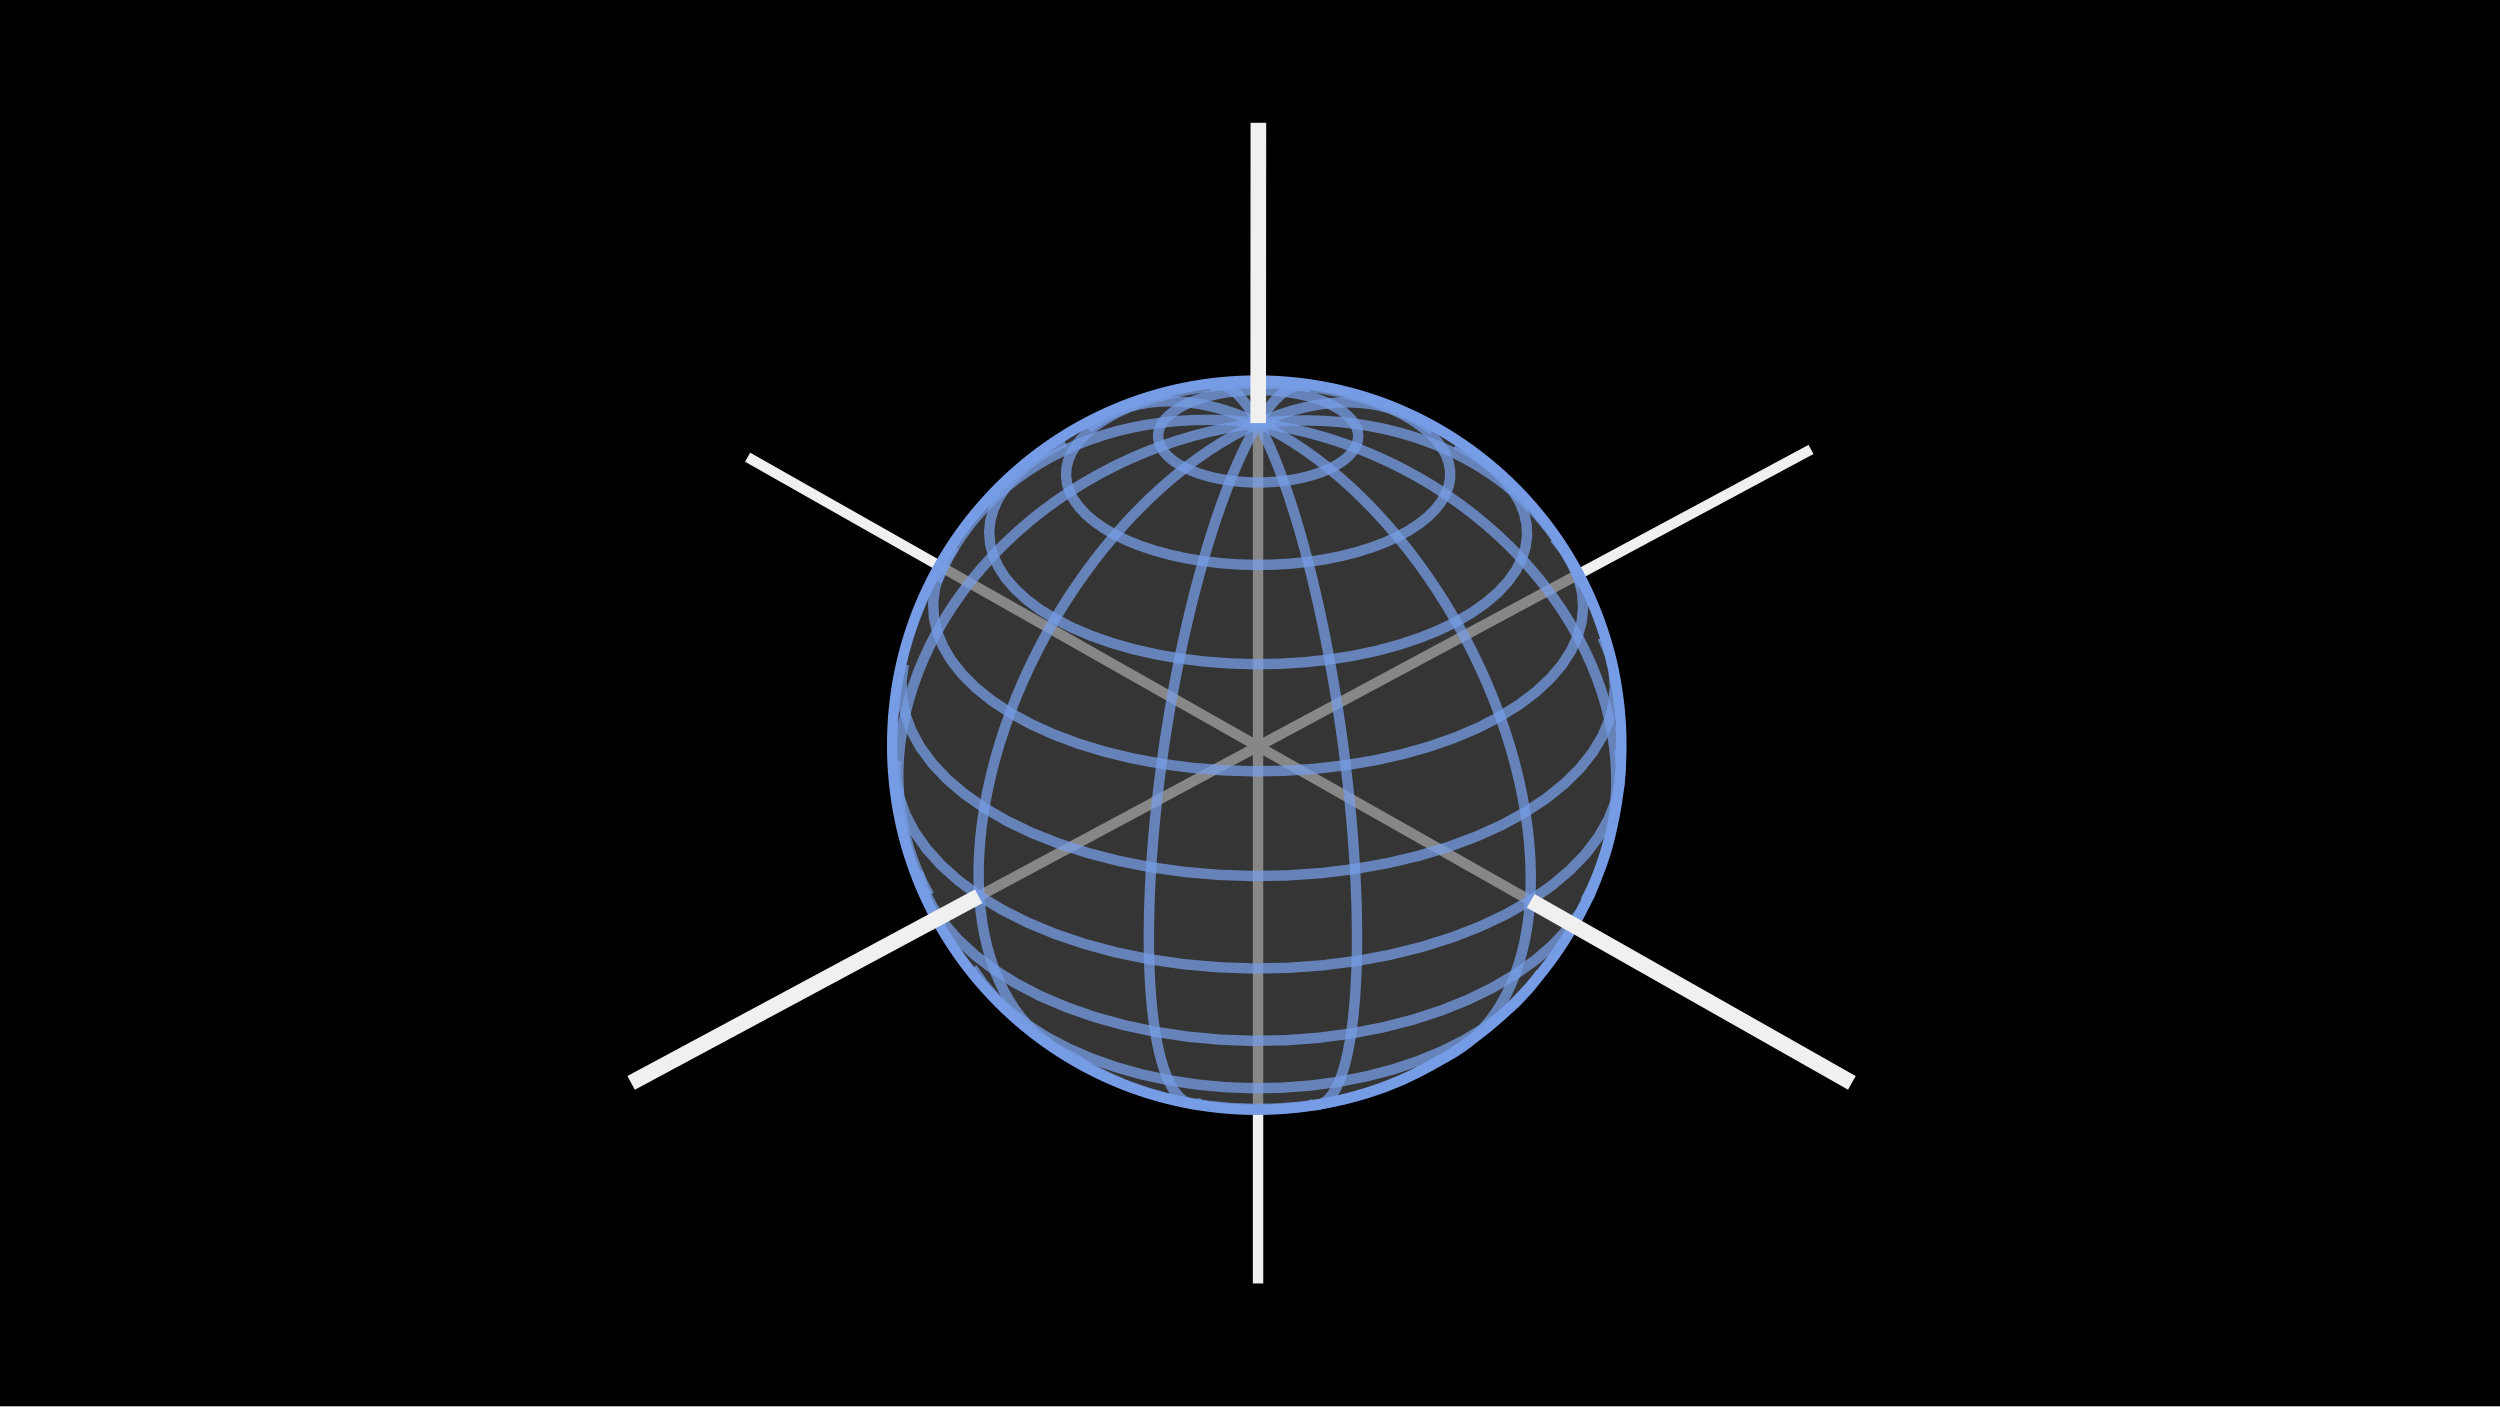
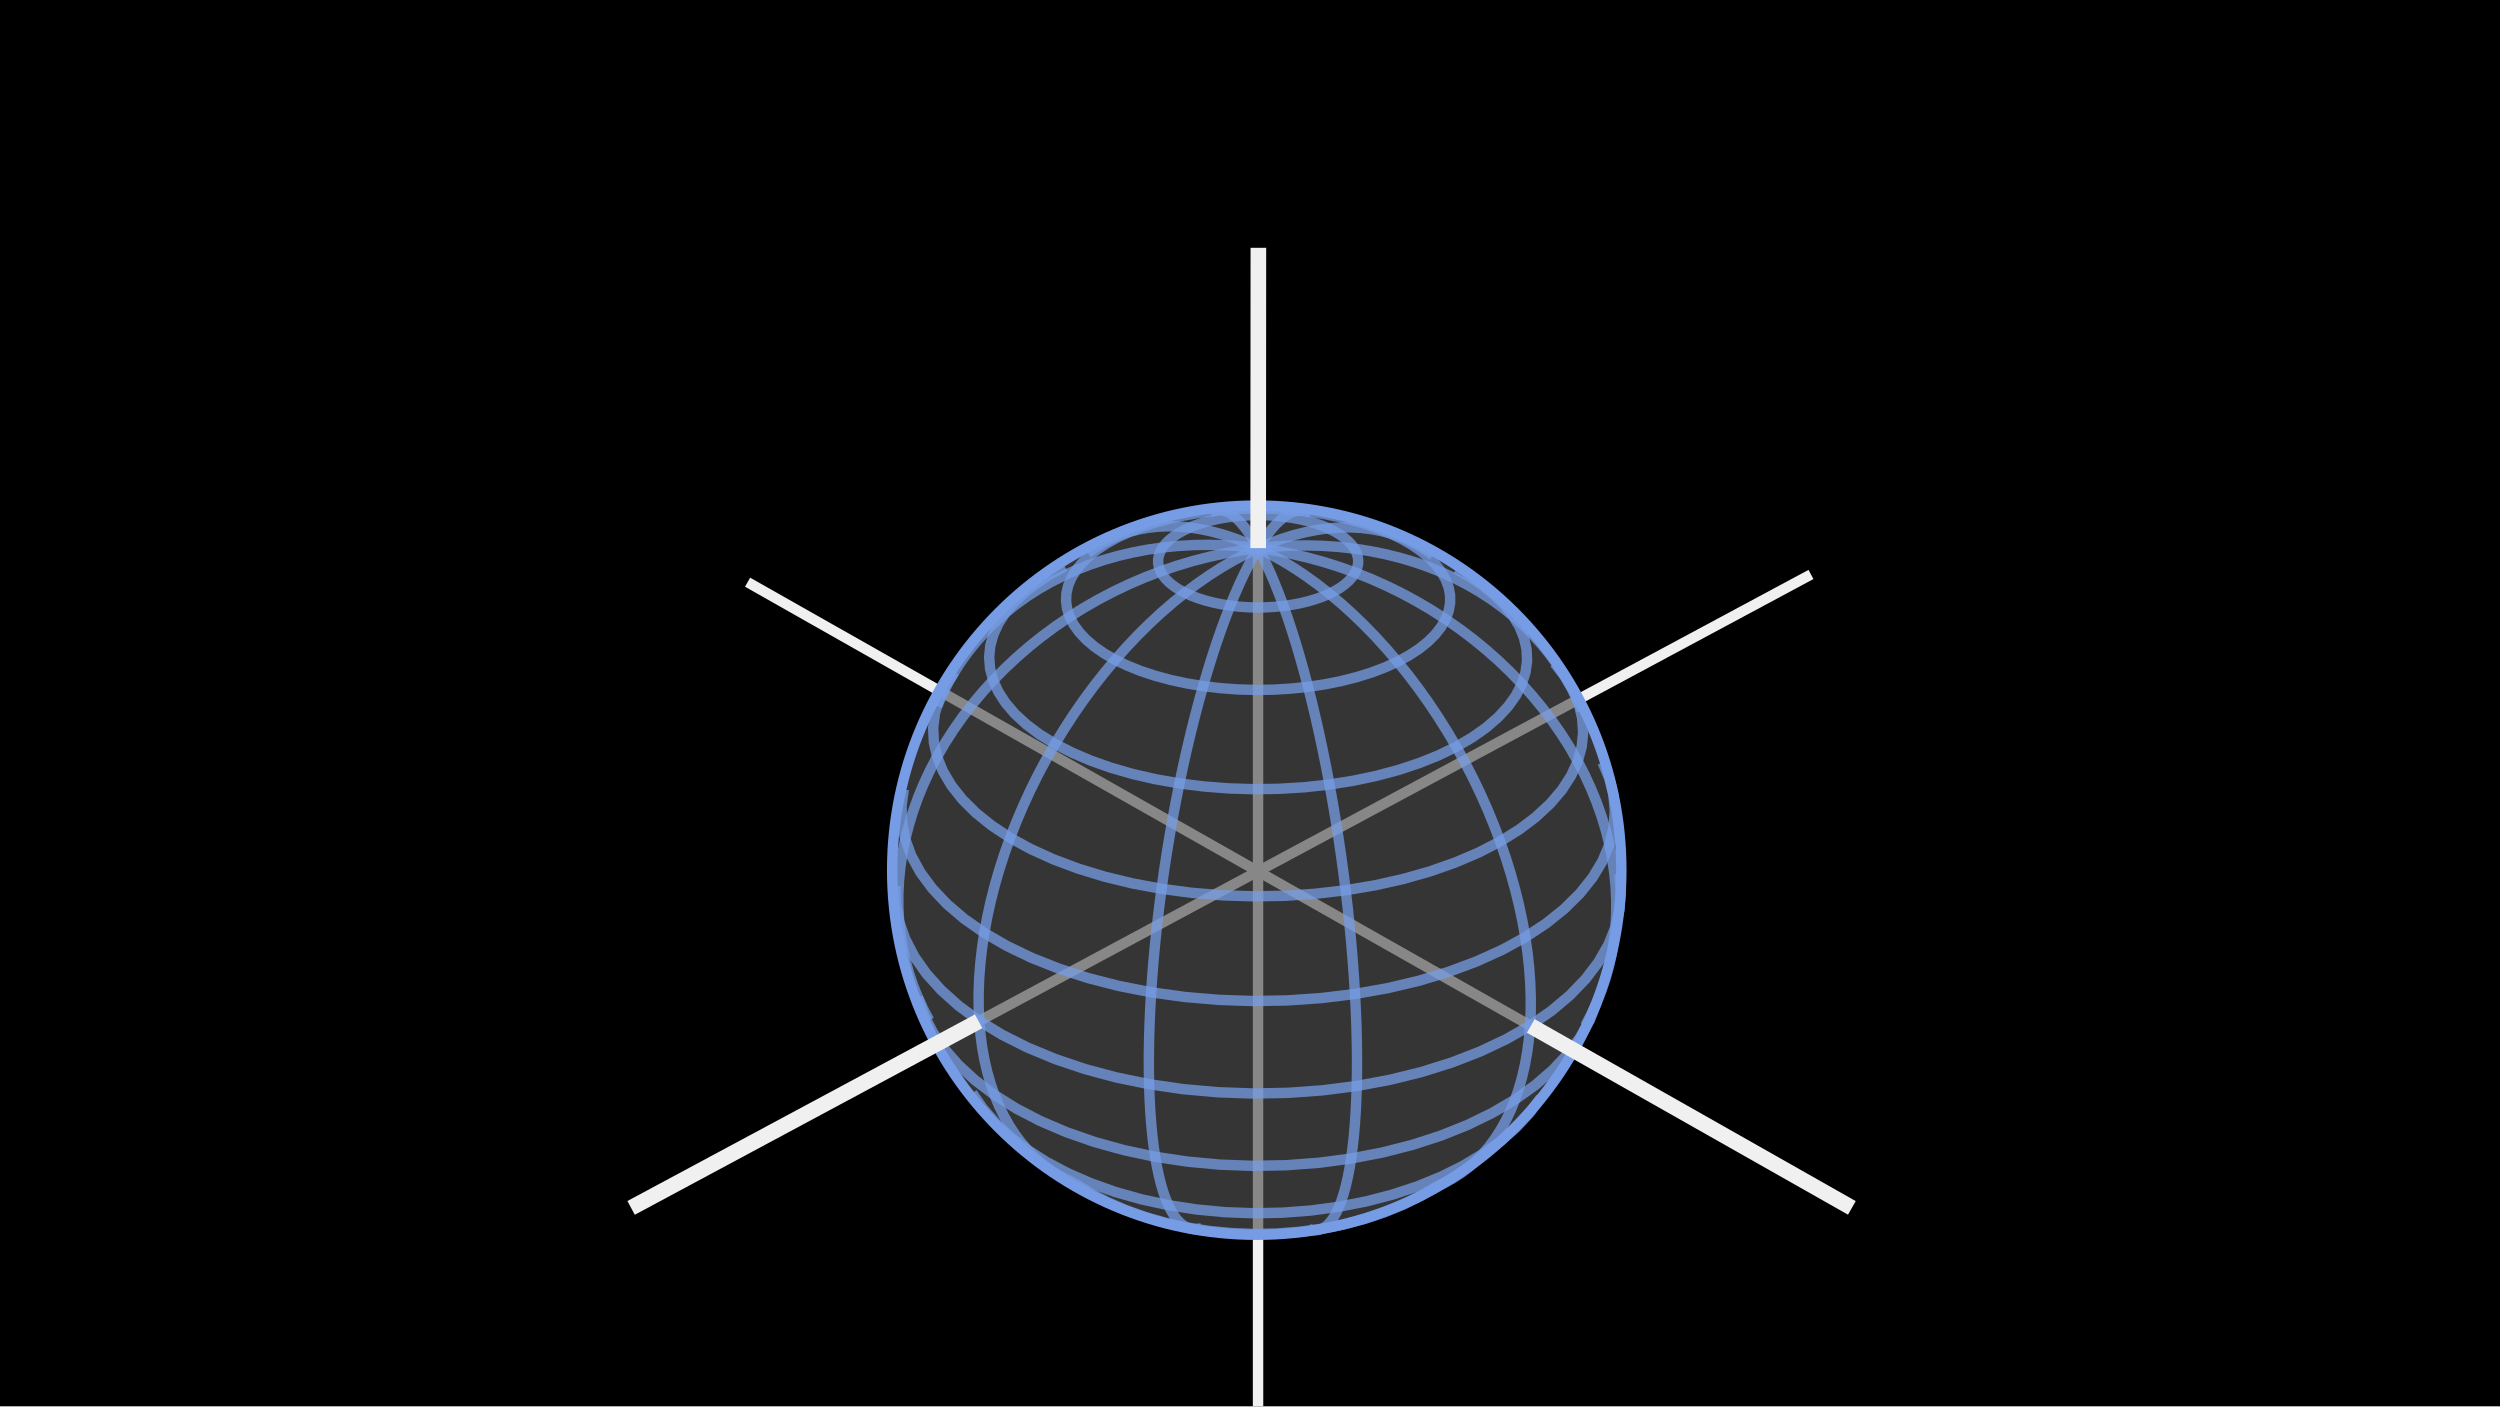
<svg xmlns="http://www.w3.org/2000/svg" width="240" height="135" viewBox="0 0 240 135" fill="none">
-   <rect width="240" height="135" fill="black" />
-   <path d="M120.773 40.603V123.211" stroke="#F0F0F0" />
-   <path d="M146.912 86.467L71.768 43.89" stroke="#F0F0F0" />
-   <path d="M173.854 43.148L93.95 86.044" stroke="#F0F0F0" />
-   <path d="M120.762 106.765C140.155 106.765 155.877 91.044 155.877 71.651C155.877 52.258 140.155 36.536 120.762 36.536C101.369 36.536 85.648 52.258 85.648 71.651C85.648 91.044 101.369 106.765 120.762 106.765Z" fill="#505050" fill-opacity="0.66" />
-   <path d="M120.782 40.621L121.918 41.188L123.06 41.82L124.204 42.519L125.348 43.282L126.49 44.109L127.625 44.997L128.753 45.946L129.869 46.954L130.971 48.017L132.056 49.135L133.121 50.304L134.164 51.522L135.182 52.786L136.172 54.093L137.131 55.441L138.057 56.824L138.948 58.241L139.801 59.688L140.614 61.161L141.385 62.655L142.112 64.168L142.793 65.696L143.427 67.234L144.011 68.779L144.546 70.327L145.029 71.873L145.459 73.415L145.836 74.947L146.159 76.467L146.427 77.97L146.641 79.454L146.799 80.914L146.903 82.347L146.952 83.75L146.947 85.12L146.888 86.453L146.776 87.748L146.611 89.001L146.395 90.21L146.128 91.372L145.813 92.486L145.449 93.55L145.038 94.561L144.583 95.518L144.083 96.42L143.542 97.265L142.96 98.052L142.34 98.781L141.683 99.451L140.991 100.06L140.266 100.609L139.51 101.098L138.725 101.525L137.912 101.892" stroke="#769CE5" stroke-opacity="0.75" />
-   <path d="M120.782 40.621L122.346 40.855L123.91 41.153L125.471 41.514L127.025 41.937L128.569 42.423L130.098 42.968L131.61 43.574L133.101 44.237L134.566 44.957L136.003 45.732L137.408 46.56L138.779 47.439L140.111 48.367L141.401 49.342L142.648 50.361L143.847 51.421L144.996 52.521L146.093 53.658L147.136 54.828L148.122 56.029L149.048 57.258L149.915 58.512L150.719 59.787L151.459 61.082L152.134 62.393L152.742 63.717L153.284 65.05L153.758 66.39L154.163 67.734L154.5 69.079L154.768 70.421L154.967 71.759L155.097 73.089L155.159 74.408L155.153 75.714L155.079 77.004L154.939 78.275L154.733 79.526L154.463 80.753L154.129 81.955L153.732 83.13L153.275 84.275L152.759 85.388L152.185 86.467" stroke="#769CE5" stroke-opacity="0.75" />
-   <path d="M120.782 40.621L122.353 40.471L123.916 40.384L125.468 40.361L127.006 40.402L128.526 40.506L130.024 40.672L131.498 40.901L132.944 41.191L134.359 41.54L135.741 41.949L137.086 42.415L138.391 42.937L139.655 43.514L140.875 44.143L142.048 44.824L143.172 45.554L144.246 46.331L145.267 47.153L146.234 48.018L147.146 48.924L148 49.869L148.797 50.85L149.534 51.865L150.211 52.912L150.827 53.988L151.382 55.091L151.875 56.218" stroke="#769CE5" stroke-opacity="0.75" />
-   <path d="M120.782 40.621L121.94 40.136L123.088 39.718L124.222 39.368L125.342 39.086L126.443 38.871L127.524 38.723L128.583 38.642L129.618 38.628L130.627 38.678L131.609 38.793L132.56 38.971L133.48 39.212L134.368 39.513L135.222 39.873L136.04 40.292L136.822 40.767L137.567 41.297" stroke="#769CE5" stroke-opacity="0.75" />
-   <path d="M120.782 40.621L121.22 39.941L121.653 39.331L122.08 38.793L122.501 38.325L122.913 37.929L123.317 37.604L123.712 37.349L124.096 37.165L124.471 37.049L124.834 37.003L125.185 37.023L125.524 37.11L125.85 37.262" stroke="#769CE5" stroke-opacity="0.75" />
-   <path d="M120.782 40.621L120.384 39.936L119.991 39.321L119.604 38.778L119.222 38.305L118.848 37.905L118.481 37.575L118.123 37.316L117.773 37.127L117.433 37.007L117.104 36.956L116.784 36.973L116.476 37.056L116.179 37.204" stroke="#769CE5" stroke-opacity="0.75" />
-   <path d="M120.782 40.621L119.654 40.122L118.536 39.691L117.431 39.327L116.341 39.031L115.269 38.803L114.216 38.643L113.185 38.549L112.177 38.522L111.195 38.56L110.241 38.663L109.315 38.83L108.42 39.059L107.556 39.349L106.725 39.699L105.929 40.107L105.169 40.572L104.444 41.092" stroke="#769CE5" stroke-opacity="0.75" />
-   <path d="M120.782 40.621L119.223 40.451L117.671 40.345L116.13 40.303L114.605 40.325L113.097 40.411L111.611 40.559L110.15 40.769L108.716 41.041L107.313 41.372L105.945 41.763L104.612 42.212L103.319 42.717L102.068 43.277L100.86 43.89L99.699 44.554L98.586 45.268L97.523 46.03L96.512 46.837L95.555 47.688L94.653 48.58L93.807 49.511L93.019 50.479L92.29 51.481L91.62 52.516L91.01 53.581L90.461 54.673L89.973 55.791" stroke="#769CE5" stroke-opacity="0.75" />
-   <path d="M120.782 40.621L119.208 40.836L117.633 41.114L116.062 41.456L114.498 41.859L112.946 42.325L111.408 42.851L109.888 43.437L108.39 44.08L106.917 44.781L105.473 45.536L104.061 46.345L102.685 47.205L101.348 48.114L100.052 49.07L98.801 50.07L97.598 51.112L96.444 52.194L95.343 53.313L94.297 54.466L93.309 55.651L92.379 56.863L91.51 58.102L90.703 59.363L89.961 60.643L89.284 61.94L88.673 63.251L88.129 64.572L87.653 65.901L87.246 67.235L86.907 68.57L86.638 69.904L86.437 71.234L86.305 72.558L86.241 73.871L86.246 75.173L86.318 76.46L86.456 77.729L86.661 78.979L86.93 80.207L87.262 81.411L87.657 82.588L88.113 83.736L88.628 84.855L89.201 85.941" stroke="#769CE5" stroke-opacity="0.75" />
-   <path d="M120.782 40.621L119.616 41.173L118.445 41.792L117.271 42.476L116.097 43.224L114.926 44.036L113.762 44.909L112.606 45.843L111.461 46.834L110.332 47.883L109.219 48.985L108.128 50.138L107.059 51.341L106.016 52.589L105.002 53.881L104.019 55.213L103.071 56.582L102.158 57.984L101.284 59.415L100.452 60.873L99.662 62.354L98.917 63.853L98.22 65.368L97.571 66.893L96.972 68.426L96.424 69.961L95.929 71.497L95.488 73.028L95.101 74.551L94.77 76.062L94.494 77.557L94.274 79.033L94.11 80.487L94.002 81.915L93.95 83.314L93.953 84.68L94.012 86.011L94.125 87.304L94.291 88.557L94.51 89.767L94.781 90.931L95.102 92.047L95.472 93.115L95.89 94.13L96.354 95.093L96.862 96.002L97.414 96.855L98.007 97.651L98.639 98.39L99.309 99.07L100.016 99.69L100.756 100.252L101.528 100.753L102.33 101.194L103.16 101.575" stroke="#769CE5" stroke-opacity="0.75" />
-   <path d="M120.782 40.621L120.34 41.372L119.894 42.192L119.446 43.08L118.998 44.035L118.549 45.056L118.101 46.141L117.655 47.288L117.213 48.495L116.775 49.759L116.343 51.078L115.917 52.449L115.5 53.868L115.092 55.333L114.694 56.84L114.307 58.384L113.933 59.964L113.572 61.573L113.226 63.209L112.896 64.867L112.582 66.542L112.285 68.23L112.007 69.927L111.747 71.627L111.507 73.327L111.288 75.022L111.089 76.707L110.911 78.377L110.756 80.029L110.622 81.658L110.51 83.26L110.421 84.83L110.355 86.365L110.311 87.861L110.289 89.315L110.29 90.722L110.313 92.081L110.358 93.387L110.424 94.639L110.512 95.833L110.62 96.967L110.749 98.04L110.897 99.049L111.064 99.993L111.249 100.87L111.452 101.68L111.672 102.421L111.909 103.092L112.16 103.694L112.427 104.226L112.707 104.688L113 105.079L113.306 105.401L113.623 105.653L113.95 105.836L114.287 105.951L114.633 105.999L114.987 105.981L115.349 105.897" stroke="#769CE5" stroke-opacity="0.75" />
-   <path d="M120.782 40.621L121.183 41.377L121.588 42.202L121.994 43.096L122.401 44.057L122.808 45.084L123.214 46.174L123.618 47.327L124.019 48.54L124.416 49.81L124.808 51.134L125.193 52.511L125.572 53.937L125.941 55.407L126.302 56.92L126.652 58.471L126.991 60.056L127.317 61.672L127.63 63.314L127.929 64.977L128.213 66.658L128.481 68.351L128.732 70.053L128.967 71.759L129.183 73.464L129.381 75.163L129.56 76.853L129.72 78.527L129.86 80.183L129.979 81.816L130.079 83.421L130.158 84.994L130.217 86.531L130.255 88.03L130.273 89.485L130.27 90.894L130.248 92.253L130.205 93.56L130.143 94.812L130.062 96.005L129.962 97.139L129.844 98.21L129.707 99.218L129.554 100.16L129.384 101.035L129.198 101.841L128.997 102.579L128.781 103.247L128.551 103.845L128.307 104.373L128.052 104.83L127.784 105.216L127.505 105.533L127.216 105.779L126.918 105.957L126.611 106.066L126.296 106.108L125.974 106.083L125.645 105.993" stroke="#769CE5" stroke-opacity="0.75" />
-   <path d="M127.625 44.997L128.198 44.704L128.71 44.39L129.16 44.056L129.542 43.706L129.856 43.342L130.098 42.968L130.268 42.587L130.365 42.201L130.388 41.814L130.339 41.428L130.217 41.046L130.024 40.672L129.763 40.308L129.435 39.956L129.044 39.62L128.593 39.301L128.085 39.001L127.524 38.723L126.916 38.469L126.263 38.24L125.572 38.038L124.847 37.864L124.094 37.719L123.317 37.604L122.523 37.52L121.716 37.467L120.903 37.447L120.089 37.458L119.28 37.5L118.481 37.575L117.699 37.68L116.938 37.816L116.204 37.981L115.502 38.175L114.838 38.396L114.216 38.643L113.641 38.913L113.117 39.206L112.648 39.519L112.239 39.851L111.892 40.198L111.611 40.559L111.398 40.93L111.255 41.31L111.183 41.694L111.185 42.081L111.259 42.468L111.408 42.851L111.629 43.228L111.921 43.595L112.283 43.949L112.713 44.288L113.207 44.609L113.762 44.909L114.373 45.186L115.037 45.436L115.747 45.659L116.498 45.852L117.285 46.013L118.101 46.141L118.938 46.235L119.791 46.294L120.653 46.318L121.515 46.305L122.371 46.258L123.214 46.174L124.037 46.057L124.833 45.905L125.596 45.722L126.32 45.509L126.998 45.266L127.625 44.997Z" stroke="#769CE5" stroke-opacity="0.75" />
-   <path d="M134.164 51.522L135.258 50.926L136.229 50.289L137.072 49.615L137.78 48.911L138.35 48.184L138.779 47.439L139.065 46.683L139.209 45.921L139.211 45.16L139.073 44.405L138.799 43.662L138.391 42.937L137.856 42.234L137.199 41.559L136.425 40.914L135.543 40.306L134.559 39.737L133.48 39.212L132.317 38.732L131.076 38.301L129.767 37.921L128.399 37.595L126.982 37.324L125.524 37.11L124.036 36.953L122.527 36.856L121.006 36.817L119.485 36.837L117.971 36.917L116.476 37.056L115.009 37.252L113.578 37.506L112.195 37.815L110.868 38.179L109.607 38.594L108.42 39.059L107.315 39.571L106.303 40.126L105.39 40.723L104.583 41.356L103.891 42.022L103.319 42.717L102.873 43.436L102.559 44.173L102.38 44.925L102.34 45.684L102.442 46.446L102.685 47.205L103.072 47.954L103.599 48.687L104.266 49.399L105.069 50.082L106.002 50.731L107.059 51.341L108.233 51.905L109.514 52.417L110.894 52.874L112.359 53.271L113.899 53.603L115.5 53.868L117.148 54.062L118.828 54.185L120.525 54.233L122.225 54.208L123.912 54.108L125.572 53.937L127.188 53.694L128.748 53.382L130.237 53.005L131.644 52.566L132.957 52.071L134.164 51.522Z" stroke="#769CE5" stroke-opacity="0.75" />
-   <path d="M139.783 42.618L141.17 43.419L142.422 44.278L143.529 45.19L144.481 46.15L145.267 47.153L145.879 48.191L146.31 49.258L146.551 50.346L146.598 51.447L146.447 52.554L146.093 53.658L145.537 54.749L144.779 55.818L143.82 56.856L142.667 57.853L141.324 58.8L139.801 59.688L138.109 60.508L136.261 61.251L134.271 61.91L132.157 62.477L129.936 62.947L127.63 63.314L125.259 63.574L122.845 63.723L120.412 63.762L117.983 63.688L115.58 63.503L113.226 63.209L110.944 62.809L108.754 62.308L106.676 61.711L104.728 61.025L102.926 60.257L101.284 59.415L99.815 58.508L98.529 57.544L97.434 56.534L96.536 55.485L95.838 54.409L95.343 53.313L95.051 52.208L94.959 51.102L95.065 50.005L95.363 48.923L95.848 47.864L96.512 46.837L97.348 45.848L98.346 44.902L99.497 44.006L100.789 43.165L102.213 42.383" stroke="#769CE5" stroke-opacity="0.75" />
-   <path d="M149.23 51.665L150.211 52.912L150.987 54.206L151.547 55.541L151.881 56.905L151.982 58.291L151.843 59.687L151.459 61.082L150.826 62.466L149.946 63.826L148.818 65.149L147.448 66.424L145.843 67.638L144.011 68.779L141.967 69.835L139.725 70.793L137.304 71.645L134.724 72.379L132.008 72.988L129.183 73.464L126.275 73.801L123.312 73.996L120.325 74.046L117.342 73.95L114.393 73.709L111.507 73.327L108.713 72.808L106.037 72.159L103.504 71.386L101.135 70.5L98.952 69.509L96.972 68.426L95.208 67.261L93.674 66.026L92.377 64.735L91.324 63.399L90.518 62.031L89.961 60.643L89.651 59.247L89.584 57.854L89.755 56.474L90.157 55.118L90.782 53.796L91.62 52.516" stroke="#769CE5" stroke-opacity="0.75" />
-   <path d="M153.851 61.201L154.49 62.725L154.883 64.286L155.021 65.873L154.895 67.475L154.5 69.079L153.832 70.671L152.888 72.239L151.67 73.767L150.182 75.242L148.431 76.648L146.427 77.97L144.184 79.196L141.718 80.31L139.051 81.301L136.204 82.156L133.204 82.866L130.079 83.421L126.86 83.814L123.58 84.041L120.271 84.099L116.968 83.986L113.703 83.706L110.51 83.26L107.421 82.654L104.466 81.897L101.672 80.997L99.064 79.966L96.665 78.815L94.494 77.557L92.566 76.207L90.895 74.778L89.488 73.285L88.353 71.743L87.493 70.167L86.907 68.57L86.594 66.966L86.548 65.368L86.763 63.789" stroke="#769CE5" stroke-opacity="0.75" />
-   <path d="M155.453 71.916L155.598 73.6L155.476 75.301L155.079 77.004L154.404 78.695L153.449 80.36L152.214 81.984L150.704 83.552L148.925 85.047L146.888 86.453L144.607 87.757L142.099 88.943L139.383 89.997L136.485 90.907L133.43 91.663L130.248 92.253L126.969 92.672L123.627 92.914L120.257 92.975L116.891 92.855L113.565 92.556L110.313 92.081L107.167 91.436L104.158 90.63L101.313 89.672L98.66 88.574L96.22 87.349L94.012 86.011L92.053 84.575L90.356 83.055L88.929 81.469L87.779 79.83L86.909 78.156L86.318 76.46L86.004 74.757L85.963 73.061" stroke="#769CE5" stroke-opacity="0.75" />
-   <path d="M153.275 84.275L152.621 85.938L151.701 87.575L150.519 89.169L149.078 90.707L147.384 92.172L145.449 93.55L143.285 94.825L140.908 95.985L138.339 97.015L135.598 97.904L132.712 98.641L129.707 99.218L126.613 99.626L123.46 99.862L120.28 99.922L117.105 99.805L113.966 99.512L110.897 99.049L107.926 98.419L105.082 97.632L102.392 96.696L99.88 95.623L97.567 94.424L95.472 93.115L93.609 91.707L91.992 90.218L90.629 88.661L89.527 87.052L88.688 85.405L88.113 83.736" stroke="#769CE5" stroke-opacity="0.75" />
-   <path d="M147.906 93.405L146.843 94.843L145.556 96.228L144.052 97.545L142.34 98.781L140.433 99.924L138.344 100.961L136.091 101.881L133.694 102.675L131.172 103.332L128.551 103.845L125.853 104.209L123.107 104.418L120.337 104.471L117.571 104.367L114.837 104.107L112.16 103.694L109.567 103.133L107.082 102.431L104.727 101.596L102.522 100.636L100.488 99.564L98.639 98.39L96.99 97.126L95.551 95.786L94.332 94.383L93.338 92.93" stroke="#769CE5" stroke-opacity="0.75" />
-   <path d="M103.16 101.575L104.649 102.522L106.281 103.385L108.042 104.156L109.918 104.826L111.893 105.388L113.95 105.836L116.07 106.166L118.233 106.374L120.42 106.457L122.61 106.415L124.783 106.247L126.918 105.957L128.996 105.547L130.999 105.021L132.907 104.385L134.705 103.647L136.378 102.813L137.912 101.892" stroke="#769CE5" stroke-opacity="0.75" />
-   <path d="M120.648 106.536C139.978 106.536 155.648 90.866 155.648 71.536C155.648 52.206 139.978 36.536 120.648 36.536C101.318 36.536 85.648 52.206 85.648 71.536C85.648 90.866 101.318 106.536 120.648 106.536Z" stroke="#769CE5" />
-   <path d="M93.95 86.045L60.585 103.957" stroke="#F0F0F0" stroke-width="1.5" />
-   <path d="M177.779 103.957L146.952 86.49" stroke="#F0F0F0" stroke-width="1.5" />
-   <path d="M120.804 11.789L120.786 40.621" stroke="#F0F0F0" stroke-width="1.5" />
+   <g clip-path="url(#clip0_1_638)">
+     <rect width="240" height="135" fill="black" />
+     <path d="M120.773 52.603V135.211" stroke="#F0F0F0" />
+     <path d="M146.912 98.467L71.768 55.89" stroke="#F0F0F0" />
+     <path d="M173.854 55.148L93.95 98.044" stroke="#F0F0F0" />
+     <path d="M120.762 118.765C140.155 118.765 155.877 103.044 155.877 83.651C155.877 64.257 140.155 48.536 120.762 48.536C101.369 48.536 85.648 64.257 85.648 83.651C85.648 103.044 101.369 118.765 120.762 118.765Z" fill="#505050" fill-opacity="0.66" />
+     <path d="M120.782 52.621L121.918 53.188L123.06 53.82L124.204 54.519L125.348 55.282L126.49 56.109L127.625 56.997L128.753 57.946L129.869 58.954L130.971 60.017L132.056 61.135L133.121 62.304L134.164 63.522L135.182 64.786L136.172 66.093L137.131 67.441L138.057 68.824L138.948 70.241L139.801 71.688L140.614 73.161L141.385 74.655L142.112 76.168L142.793 77.696L143.427 79.234L144.011 80.779L144.546 82.327L145.029 83.873L145.459 85.415L145.836 86.947L146.159 88.467L146.427 89.97L146.641 91.454L146.799 92.914L146.903 94.347L146.952 95.75L146.947 97.12L146.888 98.453L146.776 99.748L146.611 101.001L146.395 102.21L146.128 103.372L145.813 104.486L145.449 105.55L145.038 106.561L144.583 107.518L144.083 108.42L143.542 109.265L142.96 110.052L142.34 110.781L141.683 111.451L140.991 112.06L140.266 112.609L139.51 113.098L138.725 113.525L137.912 113.892" stroke="#769CE5" stroke-opacity="0.75" />
+     <path d="M120.782 52.621L122.346 52.855L123.91 53.153L125.471 53.514L127.025 53.937L128.569 54.423L130.098 54.968L131.61 55.574L133.101 56.237L134.566 56.957L136.003 57.732L137.408 58.56L138.779 59.439L140.111 60.367L141.401 61.342L142.648 62.361L143.847 63.421L144.996 64.521L146.093 65.658L147.136 66.828L148.122 68.029L149.048 69.258L149.915 70.512L150.719 71.787L151.459 73.082L152.134 74.393L152.742 75.717L153.284 77.05L153.758 78.39L154.163 79.734L154.5 81.079L154.768 82.421L154.967 83.759L155.097 85.089L155.159 86.408L155.153 87.714L155.079 89.004L154.939 90.275L154.733 91.526L154.463 92.753L154.129 93.955L153.732 95.13L153.275 96.275L152.759 97.388L152.185 98.467" stroke="#769CE5" stroke-opacity="0.75" />
+     <path d="M120.782 52.621L122.353 52.471L123.916 52.384L125.468 52.361L127.006 52.402L128.526 52.506L130.024 52.672L131.498 52.901L132.944 53.191L134.359 53.54L135.741 53.949L137.086 54.415L138.391 54.937L139.655 55.514L140.875 56.143L142.048 56.824L143.172 57.554L144.246 58.331L145.267 59.153L146.234 60.018L147.146 60.924L148 61.869L148.797 62.85L149.534 63.865L150.211 64.912L150.827 65.988L151.382 67.091L151.875 68.218" stroke="#769CE5" stroke-opacity="0.75" />
+     <path d="M120.782 52.621L121.94 52.136L123.088 51.718L124.222 51.368L125.342 51.086L126.443 50.871L127.524 50.723L128.583 50.642L129.618 50.628L130.627 50.678L131.609 50.793L132.56 50.971L133.48 51.212L134.368 51.513L135.222 51.873L136.04 52.292L136.822 52.767L137.567 53.297" stroke="#769CE5" stroke-opacity="0.75" />
+     <path d="M120.782 52.621L121.22 51.941L121.653 51.331L122.08 50.793L122.501 50.325L122.913 49.929L123.317 49.604L123.712 49.349L124.096 49.165L124.471 49.049L124.834 49.003L125.185 49.023L125.524 49.11L125.85 49.262" stroke="#769CE5" stroke-opacity="0.75" />
+     <path d="M120.782 52.621L120.384 51.936L119.991 51.321L119.604 50.778L119.222 50.305L118.848 49.905L118.481 49.575L118.123 49.316L117.773 49.127L117.433 49.007L117.104 48.956L116.784 48.973L116.476 49.056L116.179 49.204" stroke="#769CE5" stroke-opacity="0.75" />
+     <path d="M120.782 52.621L119.654 52.122L118.536 51.691L117.431 51.327L116.341 51.031L115.269 50.803L114.216 50.643L113.185 50.549L112.177 50.522L111.195 50.56L110.241 50.663L109.315 50.83L108.42 51.059L107.556 51.349L106.725 51.699L105.929 52.107L105.169 52.572L104.444 53.092" stroke="#769CE5" stroke-opacity="0.75" />
+     <path d="M120.782 52.621L119.223 52.451L117.671 52.345L116.13 52.303L114.605 52.325L113.097 52.411L111.611 52.559L110.15 52.769L108.716 53.041L107.313 53.372L105.945 53.763L104.612 54.212L103.319 54.717L102.068 55.277L100.86 55.89L99.699 56.554L98.586 57.268L97.523 58.03L96.512 58.837L95.555 59.688L94.653 60.58L93.807 61.511L93.019 62.479L92.29 63.481L91.62 64.516L91.01 65.581L90.461 66.673L89.973 67.791" stroke="#769CE5" stroke-opacity="0.75" />
+     <path d="M120.782 52.621L119.208 52.836L117.633 53.114L116.062 53.456L114.498 53.859L112.946 54.325L111.408 54.851L109.888 55.437L108.39 56.08L106.917 56.781L105.473 57.536L104.061 58.345L102.685 59.205L101.348 60.114L100.052 61.07L98.801 62.07L97.598 63.112L96.444 64.194L95.343 65.313L94.297 66.466L93.309 67.651L92.379 68.863L91.51 70.102L90.703 71.363L89.961 72.643L89.284 73.94L88.673 75.251L88.129 76.572L87.653 77.901L87.246 79.235L86.907 80.57L86.638 81.904L86.437 83.234L86.305 84.558L86.241 85.871L86.246 87.173L86.318 88.46L86.456 89.729L86.661 90.979L86.93 92.207L87.262 93.411L87.657 94.588L88.113 95.736L88.628 96.855L89.201 97.941" stroke="#769CE5" stroke-opacity="0.75" />
+     <path d="M120.782 52.621L119.616 53.173L118.445 53.792L117.271 54.476L116.097 55.224L114.926 56.036L113.762 56.909L112.606 57.843L111.461 58.834L110.332 59.883L109.219 60.985L108.128 62.138L107.059 63.341L106.016 64.589L105.002 65.881L104.019 67.213L103.071 68.582L102.158 69.984L101.284 71.415L100.452 72.873L99.662 74.354L98.917 75.853L98.22 77.368L97.571 78.893L96.972 80.426L96.424 81.961L95.929 83.497L95.488 85.028L95.101 86.551L94.77 88.062L94.494 89.557L94.274 91.033L94.11 92.487L94.002 93.915L93.95 95.314L93.953 96.68L94.012 98.011L94.125 99.304L94.291 100.557L94.51 101.767L94.781 102.931L95.102 104.047L95.472 105.115L95.89 106.13L96.354 107.093L96.862 108.002L97.414 108.855L98.007 109.651L98.639 110.39L99.309 111.07L100.016 111.69L100.756 112.252L101.528 112.753L102.33 113.194L103.16 113.575" stroke="#769CE5" stroke-opacity="0.75" />
+     <path d="M120.782 52.621L120.34 53.372L119.894 54.192L119.446 55.08L118.998 56.035L118.549 57.056L118.101 58.141L117.655 59.288L117.213 60.495L116.775 61.759L116.343 63.078L115.917 64.449L115.5 65.868L115.092 67.333L114.694 68.84L114.307 70.384L113.933 71.964L113.572 73.573L113.226 75.209L112.896 76.867L112.582 78.542L112.285 80.23L112.007 81.927L111.747 83.627L111.507 85.327L111.288 87.022L111.089 88.707L110.911 90.377L110.756 92.029L110.622 93.658L110.51 95.26L110.421 96.83L110.355 98.365L110.311 99.861L110.289 101.315L110.29 102.722L110.313 104.081L110.358 105.387L110.424 106.639L110.512 107.833L110.62 108.967L110.749 110.04L110.897 111.049L111.064 111.993L111.249 112.87L111.452 113.68L111.672 114.421L111.909 115.092L112.16 115.694L112.427 116.226L112.707 116.688L113 117.079L113.306 117.401L113.623 117.653L113.95 117.836L114.287 117.951L114.633 117.999L114.987 117.981L115.349 117.897" stroke="#769CE5" stroke-opacity="0.75" />
+     <path d="M120.782 52.621L121.183 53.377L121.588 54.202L121.994 55.096L122.401 56.057L122.808 57.084L123.214 58.174L123.618 59.327L124.019 60.54L124.416 61.81L124.808 63.134L125.193 64.511L125.572 65.937L125.941 67.407L126.302 68.92L126.652 70.471L126.991 72.056L127.317 73.672L127.63 75.314L127.929 76.977L128.213 78.658L128.481 80.351L128.732 82.053L128.967 83.759L129.183 85.464L129.381 87.163L129.56 88.853L129.72 90.527L129.86 92.183L129.979 93.816L130.079 95.421L130.158 96.994L130.217 98.531L130.255 100.03L130.273 101.485L130.27 102.894L130.248 104.253L130.205 105.56L130.143 106.812L130.062 108.005L129.962 109.139L129.844 110.21L129.707 111.218L129.554 112.16L129.384 113.035L129.198 113.841L128.997 114.579L128.781 115.247L128.551 115.845L128.307 116.373L128.052 116.83L127.784 117.216L127.505 117.533L127.216 117.779L126.918 117.957L126.611 118.066L126.296 118.108L125.974 118.083L125.645 117.993" stroke="#769CE5" stroke-opacity="0.75" />
+     <path d="M127.625 56.997L128.198 56.704L128.71 56.39L129.16 56.056L129.542 55.706L129.856 55.342L130.098 54.968L130.268 54.587L130.365 54.201L130.388 53.814L130.339 53.428L130.217 53.046L130.024 52.672L129.763 52.308L129.435 51.956L129.044 51.62L128.593 51.301L128.085 51.001L127.524 50.723L126.916 50.469L126.263 50.24L125.572 50.038L124.847 49.864L124.094 49.719L123.317 49.604L122.523 49.52L121.716 49.467L120.903 49.447L120.089 49.458L119.28 49.5L118.481 49.575L117.699 49.68L116.938 49.816L116.204 49.981L115.502 50.175L114.838 50.396L114.216 50.643L113.641 50.913L113.117 51.206L112.648 51.519L112.239 51.851L111.892 52.198L111.611 52.559L111.398 52.93L111.255 53.31L111.183 53.694L111.185 54.081L111.259 54.468L111.408 54.851L111.629 55.228L111.921 55.595L112.283 55.949L112.713 56.288L113.207 56.609L113.762 56.909L114.373 57.186L115.037 57.436L115.747 57.659L116.498 57.852L117.285 58.013L118.101 58.141L118.938 58.235L119.791 58.294L120.653 58.318L121.515 58.305L122.371 58.258L123.214 58.174L124.037 58.057L124.833 57.905L125.596 57.722L126.32 57.509L126.998 57.266L127.625 56.997Z" stroke="#769CE5" stroke-opacity="0.75" />
+     <path d="M134.164 63.522L135.258 62.926L136.229 62.289L137.072 61.615L137.78 60.911L138.35 60.184L138.779 59.439L139.065 58.683L139.209 57.921L139.211 57.16L139.073 56.405L138.799 55.662L138.391 54.937L137.856 54.234L137.199 53.559L136.425 52.914L135.543 52.306L134.559 51.737L133.48 51.212L132.317 50.732L131.076 50.301L129.767 49.921L128.399 49.595L126.982 49.324L125.524 49.11L124.036 48.953L122.527 48.856L121.006 48.817L119.485 48.837L117.971 48.917L116.476 49.056L115.009 49.252L113.578 49.506L112.195 49.815L110.868 50.179L109.607 50.594L108.42 51.059L107.315 51.571L106.303 52.126L105.39 52.723L104.583 53.356L103.891 54.022L103.319 54.717L102.873 55.436L102.559 56.173L102.38 56.925L102.34 57.684L102.442 58.446L102.685 59.205L103.072 59.954L103.599 60.687L104.266 61.399L105.069 62.082L106.002 62.731L107.059 63.341L108.233 63.905L109.514 64.417L110.894 64.874L112.359 65.271L113.899 65.603L115.5 65.868L117.148 66.062L118.828 66.185L120.525 66.233L122.225 66.208L123.912 66.108L125.572 65.937L127.188 65.694L128.748 65.382L130.237 65.005L131.644 64.566L132.957 64.071L134.164 63.522Z" stroke="#769CE5" stroke-opacity="0.75" />
+     <path d="M139.783 54.618L141.17 55.419L142.422 56.278L143.529 57.19L144.481 58.15L145.267 59.153L145.879 60.191L146.31 61.258L146.551 62.346L146.598 63.447L146.447 64.554L146.093 65.658L145.537 66.749L144.779 67.818L143.82 68.856L142.667 69.853L141.324 70.8L139.801 71.688L138.109 72.508L136.261 73.251L134.271 73.91L132.157 74.477L129.936 74.947L127.63 75.314L125.259 75.574L122.845 75.723L120.412 75.762L117.983 75.688L115.58 75.503L113.226 75.209L110.944 74.809L108.754 74.308L106.676 73.711L104.728 73.025L102.926 72.257L101.284 71.415L99.815 70.508L98.529 69.544L97.434 68.534L96.536 67.485L95.838 66.409L95.343 65.313L95.051 64.208L94.959 63.102L95.065 62.005L95.363 60.923L95.848 59.864L96.512 58.837L97.348 57.848L98.346 56.902L99.497 56.006L100.789 55.165L102.213 54.383" stroke="#769CE5" stroke-opacity="0.75" />
+     <path d="M149.23 63.665L150.211 64.912L150.987 66.206L151.547 67.541L151.881 68.905L151.982 70.291L151.843 71.687L151.459 73.082L150.826 74.466L149.946 75.826L148.818 77.149L147.448 78.424L145.843 79.638L144.011 80.779L141.967 81.835L139.725 82.793L137.304 83.645L134.724 84.379L132.008 84.988L129.183 85.464L126.275 85.801L123.312 85.996L120.325 86.046L117.342 85.95L114.393 85.709L111.507 85.327L108.713 84.808L106.037 84.159L103.504 83.386L101.135 82.5L98.952 81.509L96.972 80.426L95.208 79.261L93.674 78.026L92.377 76.735L91.324 75.399L90.518 74.031L89.961 72.643L89.651 71.247L89.584 69.854L89.755 68.474L90.157 67.118L90.782 65.796L91.62 64.516" stroke="#769CE5" stroke-opacity="0.75" />
+     <path d="M153.851 73.201L154.49 74.725L154.883 76.286L155.021 77.873L154.895 79.475L154.5 81.079L153.832 82.671L152.888 84.239L151.67 85.767L150.182 87.242L148.431 88.648L146.427 89.97L144.184 91.196L141.718 92.31L139.051 93.301L136.204 94.156L133.204 94.866L130.079 95.421L126.86 95.814L123.58 96.041L120.271 96.099L116.968 95.986L113.703 95.706L110.51 95.26L107.421 94.654L104.466 93.897L101.672 92.997L99.064 91.966L96.665 90.815L94.494 89.557L92.566 88.207L90.895 86.778L89.488 85.285L88.353 83.743L87.493 82.167L86.907 80.57L86.594 78.966L86.548 77.368L86.763 75.789" stroke="#769CE5" stroke-opacity="0.75" />
+     <path d="M155.453 83.916L155.598 85.6L155.476 87.301L155.079 89.004L154.404 90.695L153.449 92.36L152.214 93.984L150.704 95.552L148.925 97.047L146.888 98.453L144.607 99.757L142.099 100.943L139.383 101.997L136.485 102.907L133.43 103.663L130.248 104.253L126.969 104.672L123.627 104.914L120.257 104.975L116.891 104.855L113.565 104.556L110.313 104.081L107.167 103.436L104.158 102.63L101.313 101.672L98.66 100.574L96.22 99.349L94.012 98.011L92.053 96.575L90.356 95.055L88.929 93.469L87.779 91.83L86.909 90.156L86.318 88.46L86.004 86.757L85.963 85.061" stroke="#769CE5" stroke-opacity="0.75" />
+     <path d="M153.275 96.275L152.621 97.938L151.701 99.575L150.519 101.169L149.078 102.707L147.384 104.172L145.449 105.55L143.285 106.825L140.908 107.985L138.339 109.015L135.598 109.904L132.712 110.641L129.707 111.218L126.613 111.626L123.46 111.862L120.28 111.922L117.105 111.805L113.966 111.512L110.897 111.049L107.926 110.419L105.082 109.632L102.392 108.696L99.88 107.623L97.567 106.424L95.472 105.115L93.609 103.707L91.992 102.218L90.629 100.661L89.527 99.052L88.688 97.405L88.113 95.736" stroke="#769CE5" stroke-opacity="0.75" />
+     <path d="M147.906 105.405L146.843 106.843L145.556 108.228L144.052 109.545L142.34 110.781L140.433 111.924L138.344 112.961L136.091 113.881L133.694 114.675L131.172 115.332L128.551 115.845L125.853 116.209L123.107 116.418L120.337 116.471L117.571 116.367L114.837 116.107L112.16 115.694L109.567 115.133L107.082 114.431L104.727 113.596L102.522 112.636L100.488 111.564L98.639 110.39L96.99 109.126L95.551 107.786L94.332 106.383L93.338 104.93" stroke="#769CE5" stroke-opacity="0.75" />
+     <path d="M103.16 113.575L104.649 114.522L106.281 115.385L108.042 116.156L109.918 116.826L111.893 117.388L113.95 117.836L116.07 118.166L118.233 118.374L120.42 118.457L122.61 118.415L124.783 118.247L126.918 117.957L128.996 117.547L130.999 117.021L132.907 116.385L134.705 115.647L136.378 114.813L137.912 113.892" stroke="#769CE5" stroke-opacity="0.75" />
+     <path d="M120.648 118.536C139.978 118.536 155.648 102.866 155.648 83.536C155.648 64.206 139.978 48.536 120.648 48.536C101.318 48.536 85.648 64.206 85.648 83.536C85.648 102.866 101.318 118.536 120.648 118.536Z" stroke="#769CE5" />
+     <path d="M93.95 98.045L60.585 115.957" stroke="#F0F0F0" stroke-width="1.5" />
+     <path d="M177.779 115.957L146.952 98.49" stroke="#F0F0F0" stroke-width="1.5" />
+     <path d="M120.804 23.789L120.786 52.621" stroke="#F0F0F0" stroke-width="1.5" />
+   </g>
+   <defs>
+     <clipPath id="clip0_1_638">
+       <rect width="240" height="135" fill="white" />
+     </clipPath>
+   </defs>
</svg>
